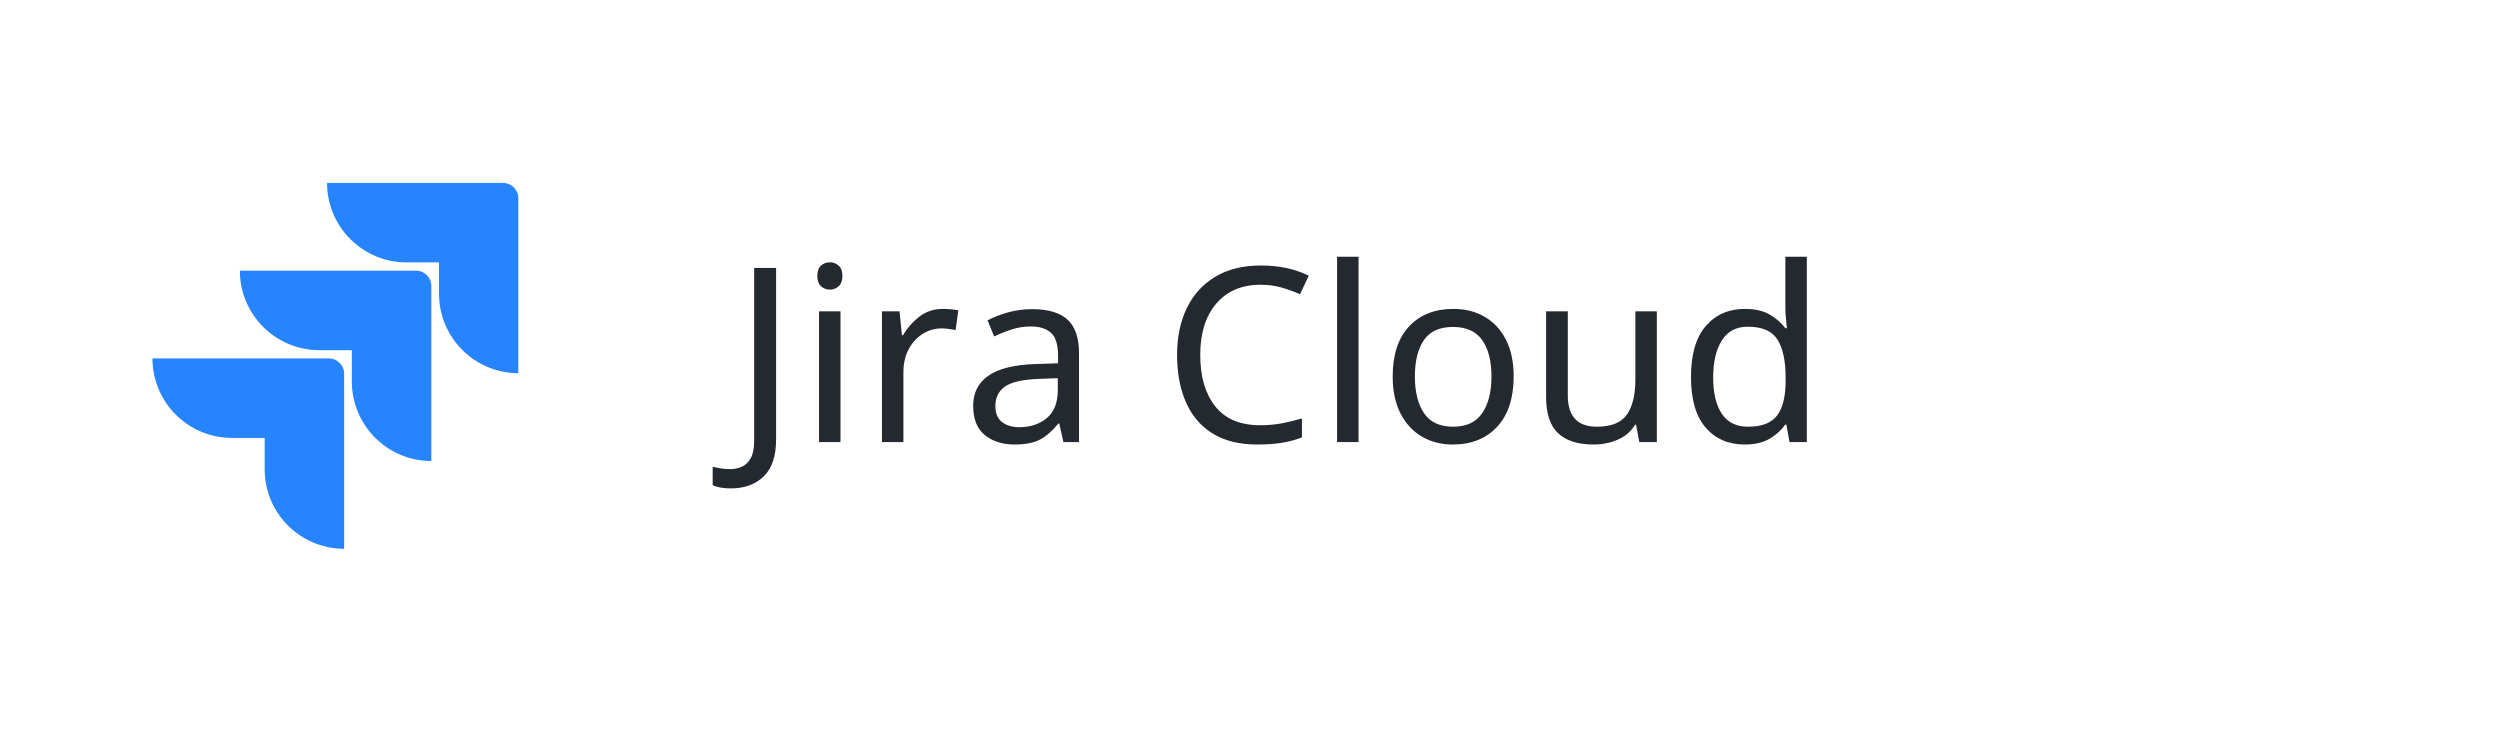
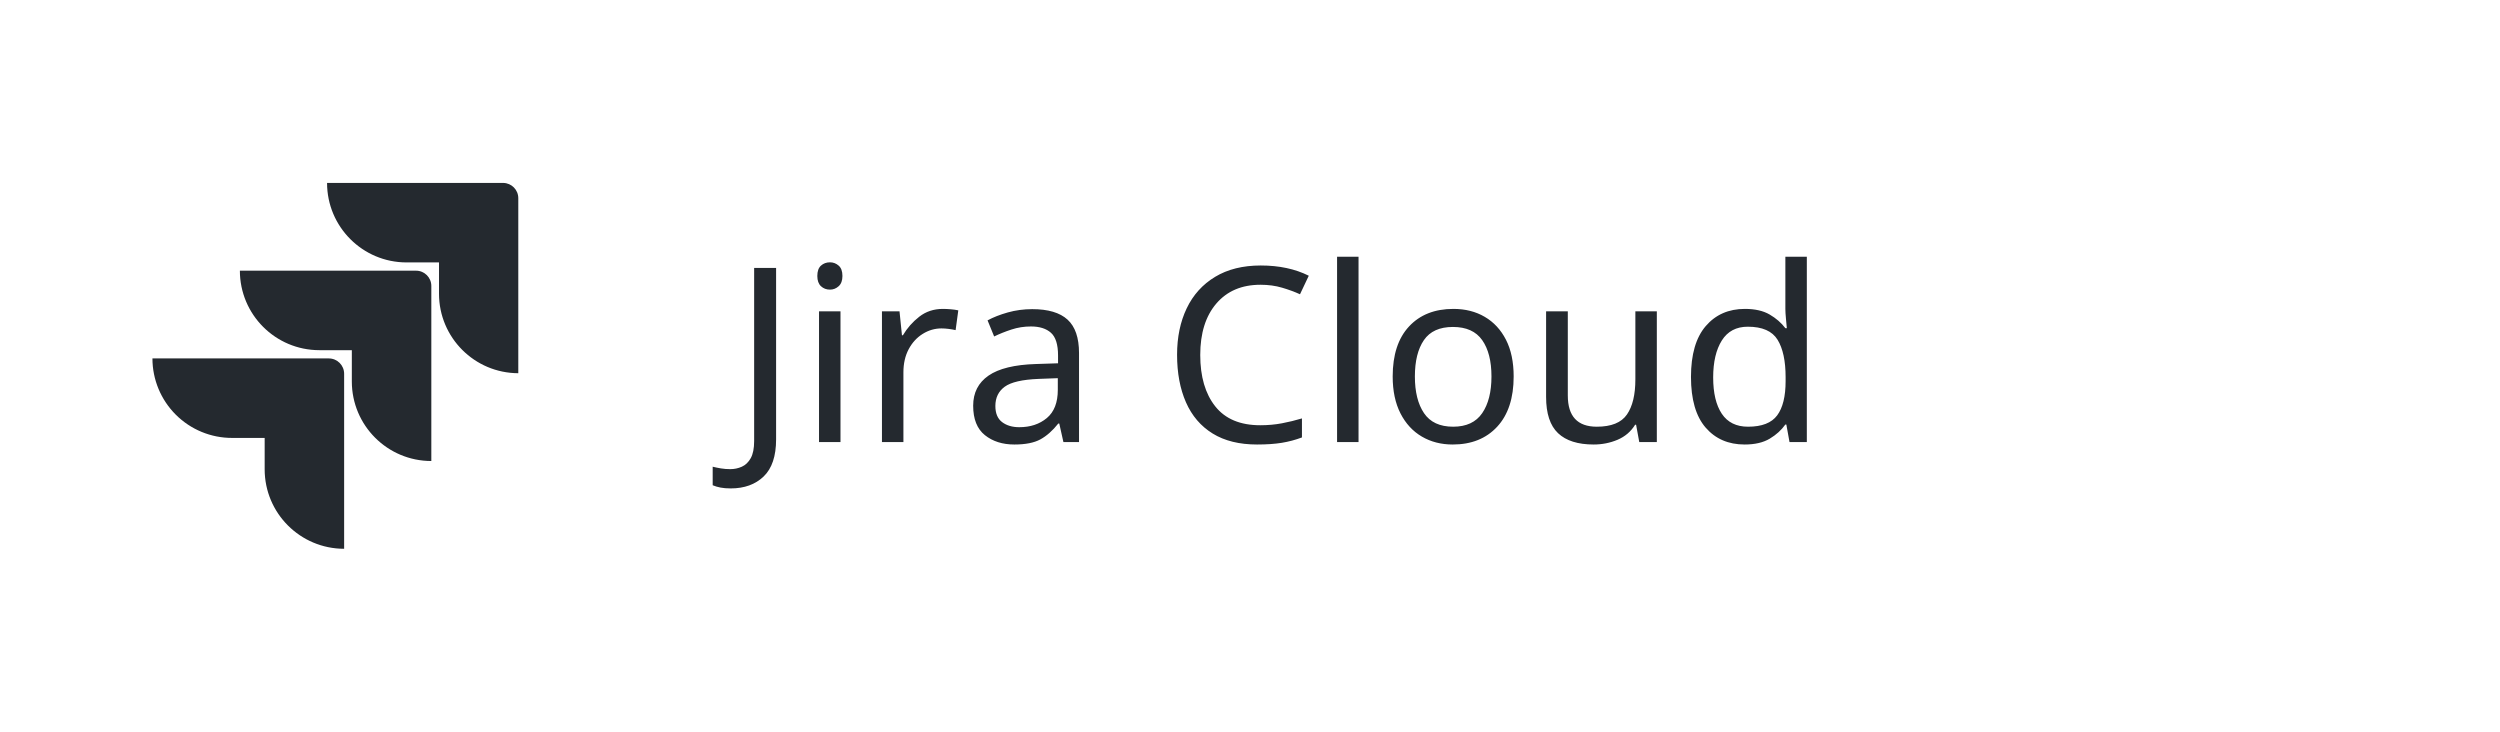
<svg xmlns="http://www.w3.org/2000/svg" width="164" height="48" viewBox="0 0 164 48" role="img" data-layout="open-integrations">
  <svg role="img" viewBox="0 0 24 24" x="10" y="12" width="24" height="24">
-     <path fill="#2684FF" d="M11.571 11.513H0a5.218 5.218 0 0 0 5.232 5.215h2.13v2.057A5.215 5.215 0 0 0 12.575 24V12.518a1.005 1.005 0 0 0-1.005-1.005zm5.723-5.756H5.736a5.215 5.215 0 0 0 5.215 5.214h2.129v2.058a5.218 5.218 0 0 0 5.215 5.214V6.758a1.001 1.001 0 0 0-1.001-1.001zM23.013 0H11.455a5.215 5.215 0 0 0 5.215 5.215h2.129v2.057A5.215 5.215 0 0 0 24 12.483V1.005A1.001 1.001 0 0 0 23.013 0Z" />
+     <path fill="#24292F" d="M11.571 11.513H0a5.218 5.218 0 0 0 5.232 5.215h2.13v2.057A5.215 5.215 0 0 0 12.575 24V12.518a1.005 1.005 0 0 0-1.005-1.005zm5.723-5.756H5.736a5.215 5.215 0 0 0 5.215 5.214h2.129v2.058a5.218 5.218 0 0 0 5.215 5.214V6.758a1.001 1.001 0 0 0-1.001-1.001zM23.013 0H11.455a5.215 5.215 0 0 0 5.215 5.215h2.129v2.057A5.215 5.215 0 0 0 24 12.483V1.005A1.001 1.001 0 0 0 23.013 0Z" />
  </svg>
  <g data-typeface="Noto Sans Regular" data-label="Jira Cloud" fill="#24292F" transform="translate(48 29) scale(1.230769) translate(-31 -18)">
    <path d="M30.948 20.47Q30.636 20.47 30.402 20.425Q30.168 20.379 29.986 20.301V19.313Q30.194 19.365 30.428 19.404Q30.662 19.443 30.922 19.443Q31.247 19.443 31.54 19.313Q31.832 19.183 32.014 18.858Q32.196 18.533 32.196 17.948V8.718H33.366V17.857Q33.366 19.196 32.703 19.833Q32.04 20.47 30.948 20.47ZM36.239 8.419Q36.499 8.419 36.701 8.595Q36.902 8.77 36.902 9.147Q36.902 9.511 36.701 9.693Q36.499 9.875 36.239 9.875Q35.953 9.875 35.758 9.693Q35.563 9.511 35.563 9.147Q35.563 8.77 35.758 8.595Q35.953 8.419 36.239 8.419ZM36.798 11.032V18H35.654V11.032ZM42.258 10.902Q42.453 10.902 42.68 10.922Q42.908 10.941 43.077 10.98L42.934 12.033Q42.765 11.994 42.563 11.968Q42.362 11.942 42.18 11.942Q41.647 11.942 41.179 12.235Q40.711 12.527 40.431 13.053Q40.152 13.58 40.152 14.282V18H39.008V11.032H39.944L40.074 12.306H40.126Q40.464 11.734 40.997 11.318Q41.53 10.902 42.258 10.902ZM47.016 10.915Q48.29 10.915 48.901 11.474Q49.512 12.033 49.512 13.255V18H48.68L48.459 17.012H48.407Q47.952 17.584 47.451 17.857Q46.951 18.13 46.067 18.13Q45.118 18.13 44.494 17.63Q43.87 17.129 43.87 16.063Q43.87 15.023 44.689 14.457Q45.508 13.892 47.211 13.84L48.394 13.801V13.385Q48.394 12.514 48.017 12.176Q47.64 11.838 46.951 11.838Q46.405 11.838 45.911 12.001Q45.417 12.163 44.988 12.371L44.637 11.513Q45.092 11.266 45.716 11.09Q46.34 10.915 47.016 10.915ZM47.354 14.633Q46.054 14.685 45.553 15.049Q45.053 15.413 45.053 16.076Q45.053 16.661 45.41 16.934Q45.768 17.207 46.327 17.207Q47.211 17.207 47.796 16.72Q48.381 16.232 48.381 15.218V14.594ZM59.184 9.615Q57.689 9.615 56.831 10.616Q55.973 11.617 55.973 13.359Q55.973 15.088 56.773 16.096Q57.572 17.103 59.171 17.103Q59.782 17.103 60.328 16.999Q60.874 16.895 61.394 16.739V17.753Q60.874 17.948 60.322 18.039Q59.769 18.13 59.002 18.13Q57.585 18.13 56.636 17.545Q55.687 16.96 55.212 15.881Q54.738 14.802 54.738 13.346Q54.738 11.942 55.252 10.87Q55.765 9.797 56.766 9.193Q57.767 8.588 59.197 8.588Q60.666 8.588 61.758 9.134L61.29 10.122Q60.861 9.927 60.334 9.771Q59.808 9.615 59.184 9.615ZM64.41 18H63.266V8.12H64.41ZM72.678 14.503Q72.678 16.232 71.8 17.181Q70.923 18.13 69.428 18.13Q68.505 18.13 67.784 17.707Q67.062 17.285 66.646 16.473Q66.23 15.66 66.23 14.503Q66.23 12.774 67.101 11.838Q67.972 10.902 69.467 10.902Q70.416 10.902 71.137 11.325Q71.859 11.747 72.268 12.546Q72.678 13.346 72.678 14.503ZM67.413 14.503Q67.413 15.738 67.9 16.459Q68.388 17.181 69.454 17.181Q70.507 17.181 71.001 16.459Q71.495 15.738 71.495 14.503Q71.495 13.268 71.001 12.566Q70.507 11.864 69.441 11.864Q68.375 11.864 67.894 12.566Q67.413 13.268 67.413 14.503ZM80.309 11.032V18H79.373L79.204 17.077H79.152Q78.814 17.623 78.216 17.877Q77.618 18.13 76.942 18.13Q75.681 18.13 75.044 17.526Q74.407 16.921 74.407 15.595V11.032H75.564V15.517Q75.564 17.181 77.111 17.181Q78.268 17.181 78.716 16.531Q79.165 15.881 79.165 14.659V11.032ZM84.989 18.13Q83.689 18.13 82.909 17.227Q82.129 16.323 82.129 14.529Q82.129 12.735 82.915 11.819Q83.702 10.902 85.002 10.902Q85.808 10.902 86.321 11.201Q86.835 11.5 87.16 11.929H87.238Q87.225 11.76 87.192 11.429Q87.16 11.097 87.16 10.902V8.12H88.304V18H87.381L87.212 17.064H87.16Q86.848 17.506 86.328 17.818Q85.808 18.13 84.989 18.13ZM85.171 17.181Q86.276 17.181 86.724 16.576Q87.173 15.972 87.173 14.75V14.542Q87.173 13.242 86.744 12.546Q86.315 11.851 85.158 11.851Q84.235 11.851 83.773 12.585Q83.312 13.32 83.312 14.555Q83.312 15.803 83.773 16.492Q84.235 17.181 85.171 17.181Z" />
  </g>
</svg>
